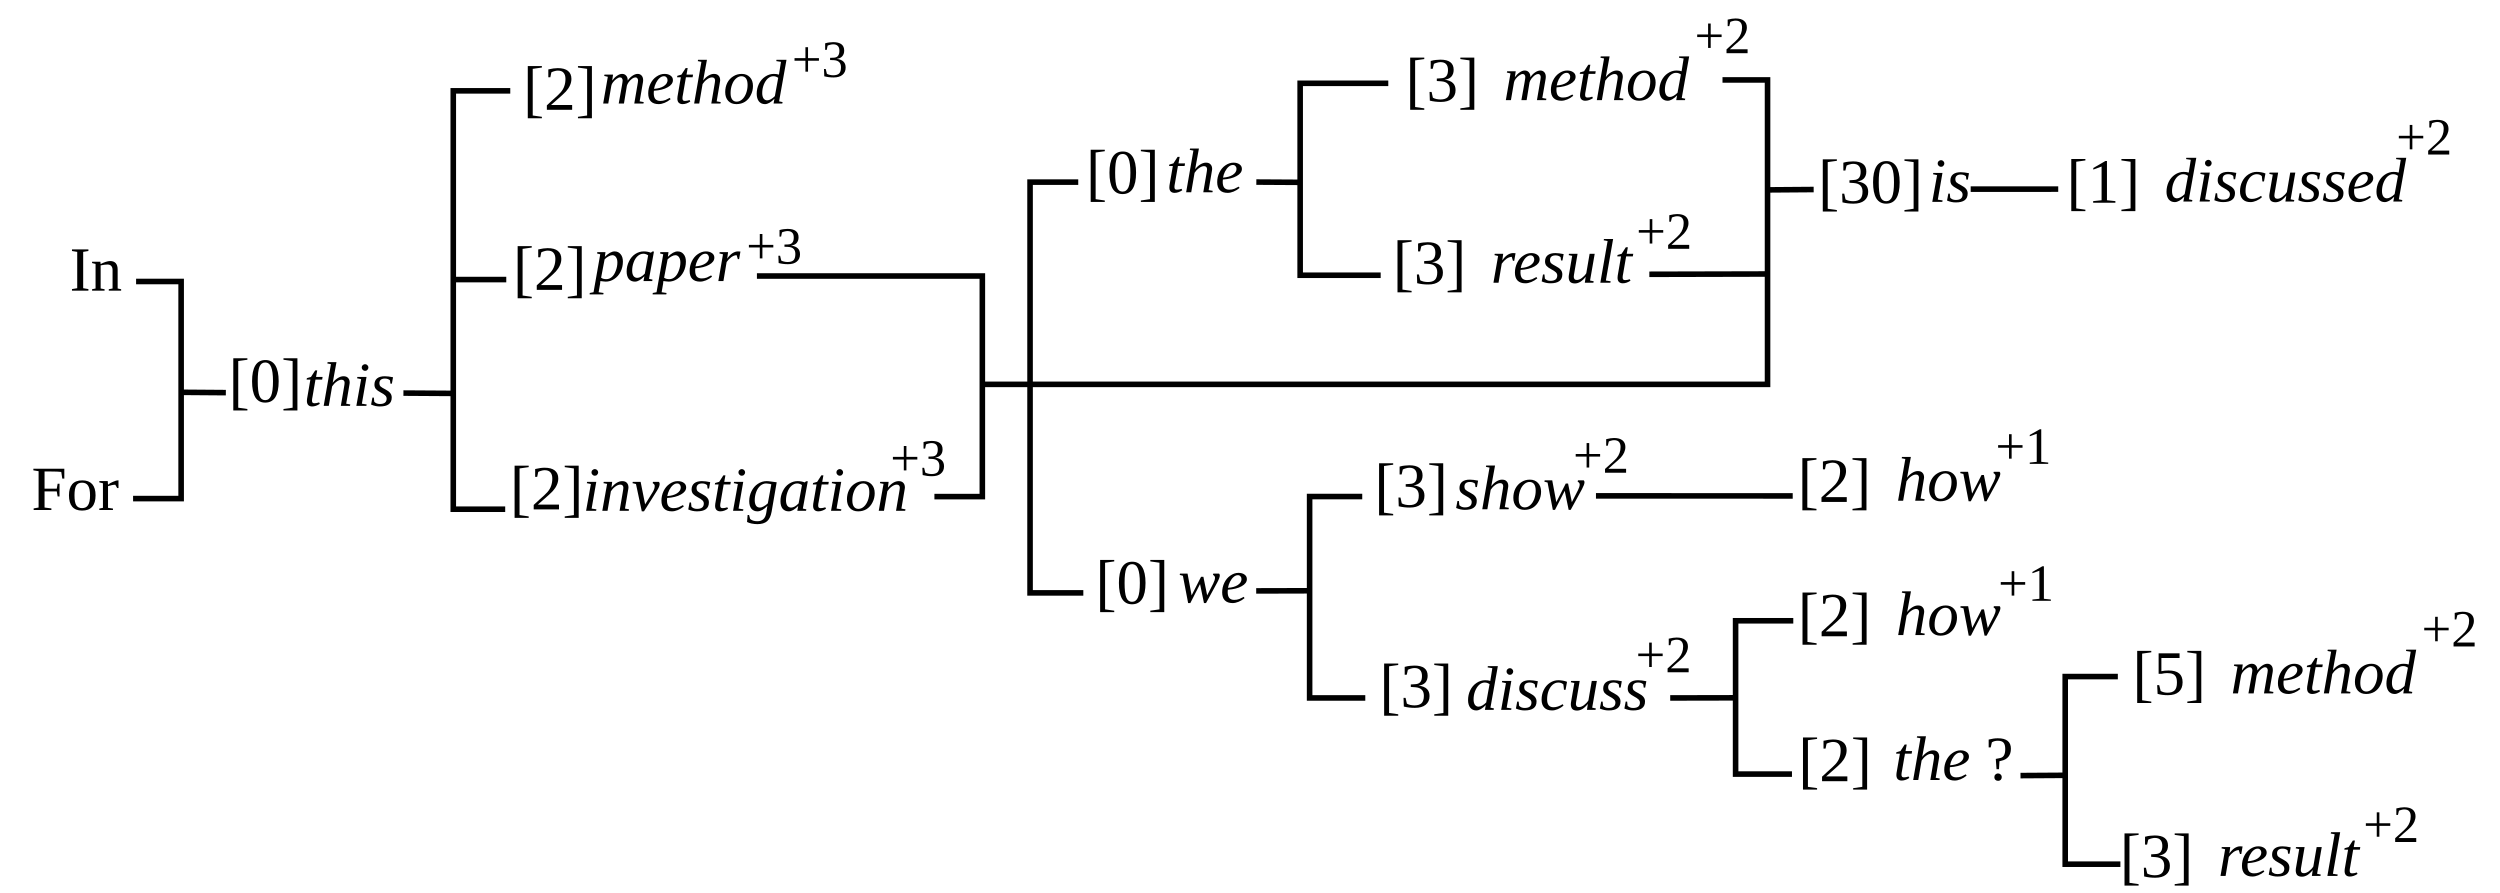
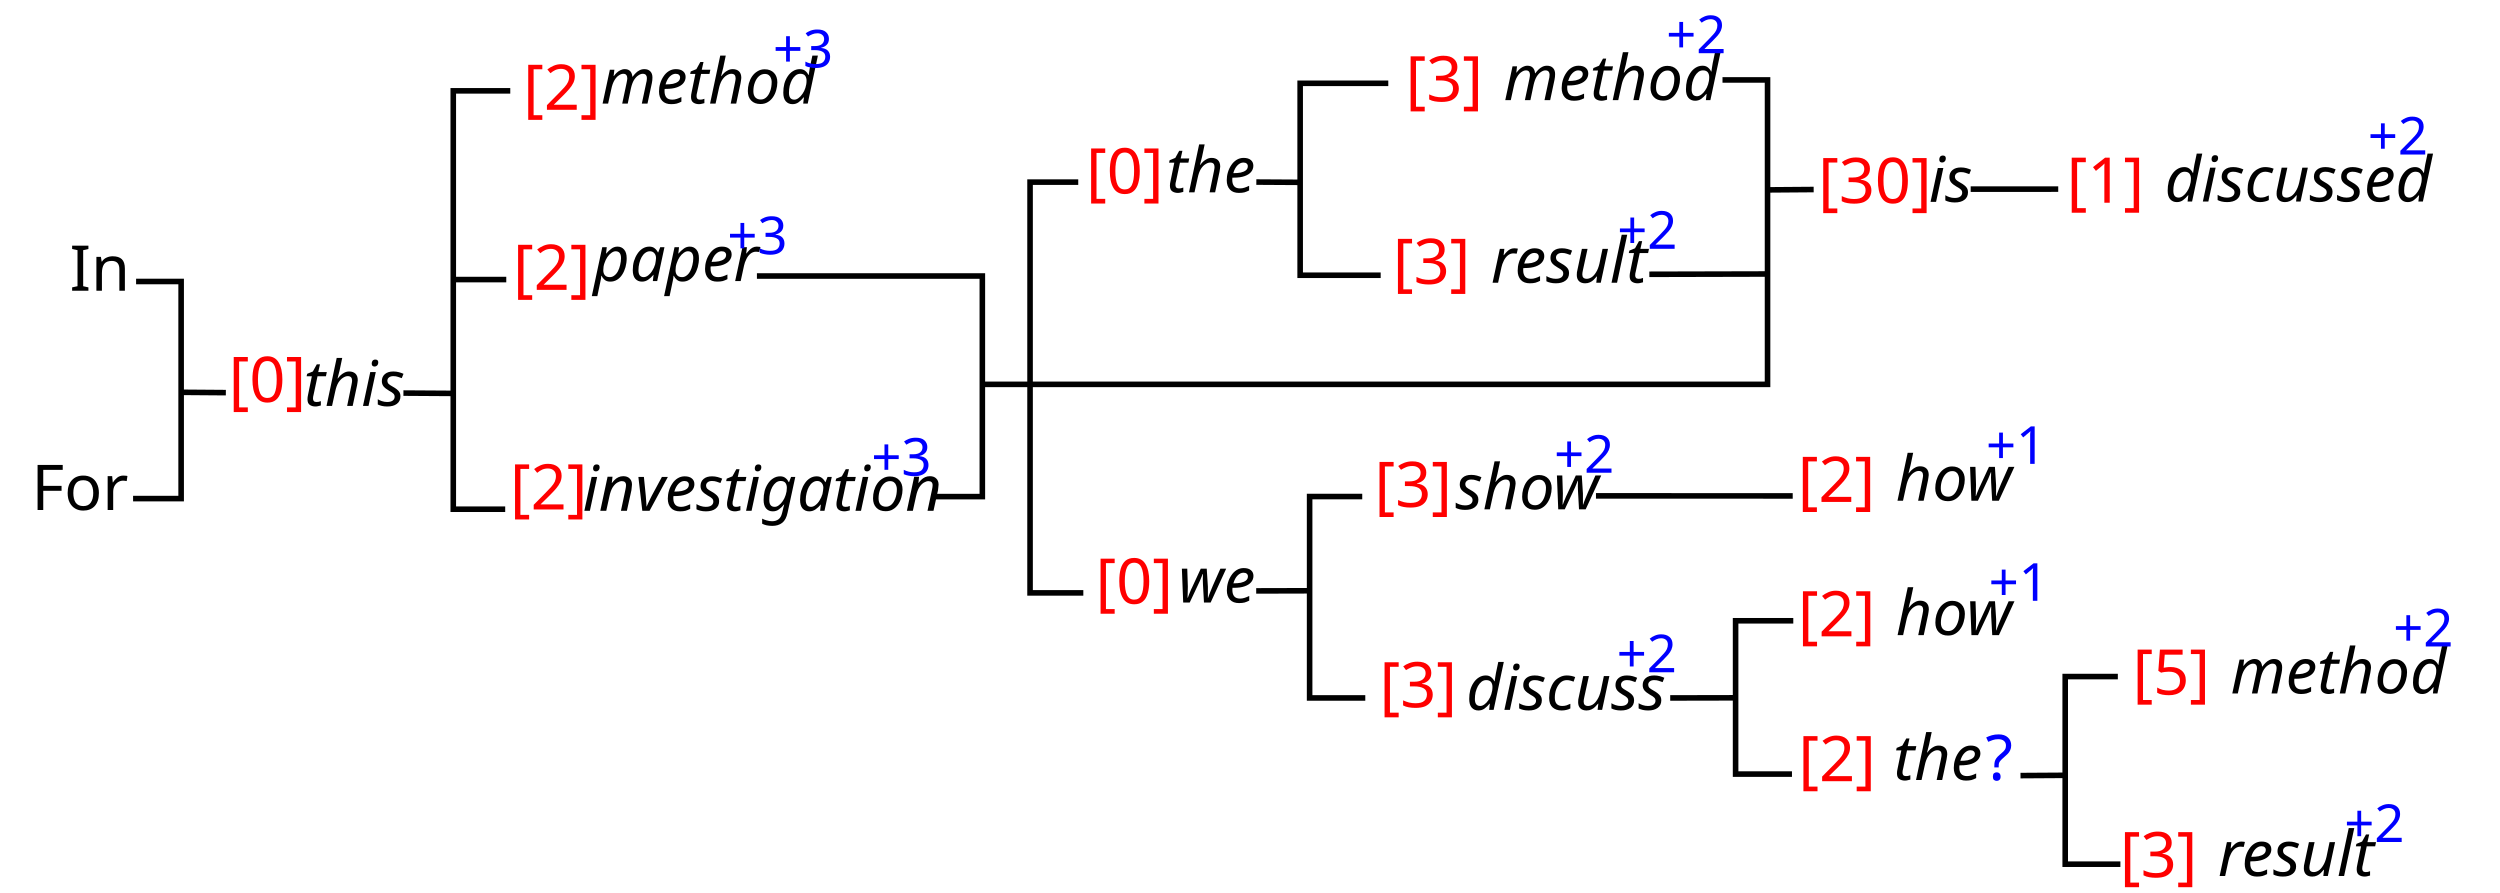
- <svg xmlns="http://www.w3.org/2000/svg" width="14cm" height="5cm" viewBox="0 6 263 96">
-   <text font-size="6.773" style="fill: #000000;text-anchor:start;font-family:Times New Roman;font-style:normal;font-weight:normal" x="4.589" y="37.255">
-     <tspan x="4.589" y="37.255">In</tspan>
+ <svg xmlns="http://www.w3.org/2000/svg" width="14cm" height="5cm" viewBox="0 6 263 96" version="1.1" id="svg238">
+   <defs id="defs242" />
+   <text font-size="6.773" style="fill: #000000;text-anchor:start;font-family:'Crimson Text';font-style:normal;font-weight:normal" x="4.589" y="37.255" id="text4">
+     <tspan x="4.589" y="37.255" id="tspan2">In</tspan>
  </text>
-   <polyline style="fill: none; fill-opacity:0; stroke-width: 0.6; stroke: #000000" points="51.964,15.767 45.836,15.767 45.836,60.751 51.419,60.751 " />
-   <polyline style="fill: none; fill-opacity:0; stroke-width: 0.6; stroke: #000000" points="11.733,36.266 16.576,36.266 16.576,59.609 11.409,59.609 " />
-   <text font-size="6.773" style="fill: #000000;text-anchor:start;font-family:Times New Roman;font-style:normal;font-weight:normal" x="0.486" y="60.835">
-     <tspan x="0.486" y="60.835">For</tspan>
+   <polyline style="fill: none; fill-opacity:0; stroke-width: 0.6; stroke: #000000" points="51.964,15.767 45.836,15.767 45.836,60.751 51.419,60.751 " id="polyline6" />
+   <polyline style="fill: none; fill-opacity:0; stroke-width: 0.6; stroke: #000000" points="11.733,36.266 16.576,36.266 16.576,59.609 11.409,59.609 " id="polyline8" />
+   <text font-size="6.773" style="fill: #000000;text-anchor:start;font-family:'Crimson Text';font-style:normal;font-weight:normal" x="0.486" y="60.835" id="text12">
+     <tspan x="0.486" y="60.835" id="tspan10">For</tspan>
  </text>
-   <text font-size="6.773" style="fill: #000000;text-anchor:start;font-family:Times New Roman;font-style:normal;font-weight:normal" x="21.684" y="49.226">
-     <tspan x="21.684" y="49.226">[0]</tspan>
+   <text font-size="6.773" style="fill: #000000;text-anchor:start;font-family:'Crimson Text';font-style:normal;font-weight:normal" x="21.684" y="49.226" id="text16">
+     <tspan x="21.684" y="49.226" id="tspan14" style="fill:#ff0000;fill-opacity:1">[0]</tspan>
  </text>
-   <text font-size="6.773" style="fill: #000000;text-anchor:start;font-family:Times New Roman;font-style:italic;font-weight:normal" x="29.768" y="49.643">
-     <tspan x="29.768" y="49.643">this</tspan>
+   <text font-size="6.773" style="fill: #000000;text-anchor:start;font-family:'Crimson Text';font-style:italic;font-weight:normal" x="29.768" y="49.643" id="text20">
+     <tspan x="29.768" y="49.643" id="tspan18">this</tspan>
  </text>
-   <line style="fill: none; fill-opacity:0; stroke-width: 0.6; stroke: #000000" x1="16.657" y1="48.181" x2="21.383" y2="48.217" />
-   <line style="fill: none; fill-opacity:0; stroke-width: 0.6; stroke: #000000" x1="40.476" y1="48.264" x2="45.779" y2="48.298" />
-   <line style="fill: none; fill-opacity:0; stroke-width: 0.6; stroke: #000000" x1="46.022" y1="36.059" x2="51.534" y2="36.059" />
-   <text font-size="6.773" style="fill: #000000;text-anchor:start;font-family:Times New Roman;font-style:normal;font-weight:normal" x="53.348" y="17.809">
-     <tspan x="53.348" y="17.809">[2]</tspan>
+   <line style="fill: none; fill-opacity:0; stroke-width: 0.6; stroke: #000000" x1="16.657" y1="48.181" x2="21.383" y2="48.217" id="line22" />
+   <line style="fill: none; fill-opacity:0; stroke-width: 0.6; stroke: #000000" x1="40.476" y1="48.264" x2="45.779" y2="48.298" id="line24" />
+   <line style="fill: none; fill-opacity:0; stroke-width: 0.6; stroke: #000000" x1="46.022" y1="36.059" x2="51.534" y2="36.059" id="line26" />
+   <text font-size="6.773" style="fill: #000000;text-anchor:start;font-family:'Crimson Text';font-style:normal;font-weight:normal" x="53.348" y="17.809" id="text30">
+     <tspan x="53.348" y="17.809" id="tspan28" style="fill:#ff0000;fill-opacity:1">[2]</tspan>
  </text>
-   <text font-size="6.773" style="fill: #000000;text-anchor:start;font-family:Times New Roman;font-style:italic;font-weight:normal" x="61.704" y="17.135">
-     <tspan x="61.704" y="17.135">method</tspan>
+   <text font-size="6.773" style="fill: #000000;text-anchor:start;font-family:'Crimson Text';font-style:italic;font-weight:normal" x="61.704" y="17.135" id="text34">
+     <tspan x="61.704" y="17.135" id="tspan32">method</tspan>
  </text>
-   <text font-size="6.773" style="fill: #000000;text-anchor:start;font-family:Times New Roman;font-style:normal;font-weight:normal" x="52.257" y="37.165">
-     <tspan x="52.257" y="37.165">[2]</tspan>
+   <text font-size="6.773" style="fill: #000000;text-anchor:start;font-family:'Crimson Text';font-style:normal;font-weight:normal" x="52.257" y="37.165" id="text38">
+     <tspan x="52.257" y="37.165" id="tspan36" style="fill:#ff0000;fill-opacity:1">[2]</tspan>
  </text>
-   <text font-size="6.773" style="fill: #000000;text-anchor:start;font-family:Times New Roman;font-style:italic;font-weight:normal" x="60.886" y="36.218">
-     <tspan x="60.886" y="36.218">paper</tspan>
+   <text font-size="6.773" style="fill: #000000;text-anchor:start;font-family:'Crimson Text';font-style:italic;font-weight:normal" x="60.886" y="36.218" id="text42">
+     <tspan x="60.886" y="36.218" id="tspan40">paper</tspan>
  </text>
-   <text font-size="6.773" style="fill: #000000;text-anchor:start;font-family:Times New Roman;font-style:normal;font-weight:normal" x="51.93" y="60.775">
-     <tspan x="51.93" y="60.775">[2]</tspan>
+   <text font-size="6.773" style="fill: #000000;text-anchor:start;font-family:'Crimson Text';font-style:normal;font-weight:normal" x="51.93" y="60.775" id="text46">
+     <tspan x="51.93" y="60.775" id="tspan44" style="fill:#ff0000;fill-opacity:1">[2]</tspan>
  </text>
-   <text font-size="6.773" style="fill: #000000;text-anchor:start;font-family:Times New Roman;font-style:italic;font-weight:normal" x="59.741" y="60.918">
-     <tspan x="59.741" y="60.918">investigation</tspan>
+   <text font-size="6.773" style="fill: #000000;text-anchor:start;font-family:'Crimson Text';font-style:italic;font-weight:normal" x="59.741" y="60.918" id="text50">
+     <tspan x="59.741" y="60.918" id="tspan48">investigation</tspan>
  </text>
-   <polyline style="fill: none; fill-opacity:0; stroke-width: 0.6; stroke: #000000" points="78.484,35.677 102.721,35.677 102.721,59.395 97.568,59.395 " />
-   <polyline style="fill: none; fill-opacity:0; stroke-width: 0.6; stroke: #000000" points="113.032,25.582 107.852,25.582 107.852,69.747 113.579,69.747 " />
-   <text font-size="6.773" style="fill: #000000;text-anchor:start;font-family:Times New Roman;font-style:normal;font-weight:normal" x="113.871" y="26.805">
-     <tspan x="113.871" y="26.805">[0]</tspan>
+   <polyline style="fill: none; fill-opacity:0; stroke-width: 0.6; stroke: #000000" points="78.484,35.677 102.721,35.677 102.721,59.395 97.568,59.395 " id="polyline52" />
+   <polyline style="fill: none; fill-opacity:0; stroke-width: 0.6; stroke: #000000" points="113.032,25.582 107.852,25.582 107.852,69.747 113.579,69.747 " id="polyline54" />
+   <text font-size="6.773" style="fill: #000000;text-anchor:start;font-family:'Crimson Text';font-style:normal;font-weight:normal" x="113.871" y="26.805" id="text58">
+     <tspan x="113.871" y="26.805" id="tspan56" style="fill:#ff0000;fill-opacity:1">[0]</tspan>
  </text>
-   <text font-size="6.773" style="fill: #000000;text-anchor:start;font-family:Times New Roman;font-style:italic;font-weight:normal" x="122.5" y="26.677">
-     <tspan x="122.5" y="26.677">the</tspan>
+   <text font-size="6.773" style="fill: #000000;text-anchor:start;font-family:'Crimson Text';font-style:italic;font-weight:normal" x="122.5" y="26.677" id="text62">
+     <tspan x="122.5" y="26.677" id="tspan60">the</tspan>
  </text>
-   <polyline style="fill: none; fill-opacity:0; stroke-width: 0.6; stroke: #000000" points="146.368,14.957 136.893,14.957 136.893,35.595 145.55,35.595 " />
-   <line style="fill: none; fill-opacity:0; stroke-width: 0.6; stroke: #000000" x1="132.181" y1="25.576" x2="136.796" y2="25.604" />
-   <text font-size="5.644" style="fill: #000000;text-anchor:start;font-family:Times New Roman;font-style:normal;font-weight:normal" x="82.246" y="14.265">
-     <tspan x="82.246" y="14.265">+3</tspan>
+   <polyline style="fill: none; fill-opacity:0; stroke-width: 0.6; stroke: #000000" points="146.368,14.957 136.893,14.957 136.893,35.595 145.55,35.595 " id="polyline64" />
+   <line style="fill: none; fill-opacity:0; stroke-width: 0.6; stroke: #000000" x1="132.181" y1="25.576" x2="136.796" y2="25.604" id="line66" />
+   <text font-size="5.644" style="font-style:normal;font-weight:normal;font-size:5.644px;font-family:'Crimson Text';text-anchor:start;fill:#0000ff;fill-opacity:1;" x="80.214" y="13.249" id="text70">
+     <tspan x="80.214" y="13.249" id="tspan68" style="fill:#0000ff;fill-opacity:1;">+3</tspan>
  </text>
-   <text font-size="5.644" style="fill: #000000;text-anchor:start;font-family:Times New Roman;font-style:normal;font-weight:normal" x="77.339" y="34.347">
-     <tspan x="77.339" y="34.347">+3</tspan>
+   <text font-size="5.644" style="font-style:normal;font-weight:normal;font-size:5.644px;font-family:'Crimson Text';text-anchor:start;fill:#000000" x="75.307" y="33.331" id="text74">
+     <tspan x="75.307" y="33.331" id="tspan72" style="fill:#0000ff;fill-opacity:1">+3</tspan>
  </text>
-   <text font-size="5.644" style="fill: #000000;text-anchor:start;font-family:Times New Roman;font-style:normal;font-weight:normal" x="92.824" y="57.139">
-     <tspan x="92.824" y="57.139">+3</tspan>
+   <text font-size="5.644" style="font-style:normal;font-weight:normal;font-size:5.644px;font-family:'Crimson Text';text-anchor:start;fill:#000000" x="90.792" y="57.139" id="text78">
+     <tspan x="90.792" y="57.139" id="tspan76" style="fill:#0000ff;fill-opacity:1">+3</tspan>
  </text>
-   <text font-size="6.773" style="fill: #000000;text-anchor:start;font-family:Times New Roman;font-style:normal;font-weight:normal" x="148.222" y="16.899">
-     <tspan x="148.222" y="16.899">[3]</tspan>
+   <text font-size="6.773" style="fill: #000000;text-anchor:start;font-family:'Crimson Text';font-style:normal;font-weight:normal" x="148.222" y="16.899" id="text82">
+     <tspan x="148.222" y="16.899" id="tspan80" style="fill:#ff0000;fill-opacity:1">[3]</tspan>
  </text>
-   <text font-size="6.773" style="fill: #000000;text-anchor:start;font-family:Times New Roman;font-style:italic;font-weight:normal" x="158.759" y="16.77">
-     <tspan x="158.759" y="16.77">method</tspan>
+   <text font-size="6.773" style="fill: #000000;text-anchor:start;font-family:'Crimson Text';font-style:italic;font-weight:normal" x="158.759" y="16.77" id="text86">
+     <tspan x="158.759" y="16.77" id="tspan84">method</tspan>
  </text>
-   <text font-size="5.644" style="fill: #000000;text-anchor:start;font-family:Times New Roman;font-style:normal;font-weight:normal" x="179.301" y="11.719">
-     <tspan x="179.301" y="11.719">+2</tspan>
+   <text font-size="5.644" style="font-style:normal;font-weight:normal;font-size:5.644px;font-family:'Crimson Text';text-anchor:start;fill:#000000" x="176.253" y="11.719" id="text90">
+     <tspan x="176.253" y="11.719" id="tspan88" style="fill:#0000ff;fill-opacity:1">+2</tspan>
  </text>
-   <text font-size="6.773" style="fill: #000000;text-anchor:start;font-family:Times New Roman;font-style:normal;font-weight:normal" x="146.859" y="36.528">
-     <tspan x="146.859" y="36.528">[3]</tspan>
+   <text font-size="6.773" style="fill: #000000;text-anchor:start;font-family:'Crimson Text';font-style:normal;font-weight:normal" x="146.859" y="36.528" id="text94">
+     <tspan x="146.859" y="36.528" id="tspan92" style="fill:#ff0000;fill-opacity:1">[3]</tspan>
  </text>
-   <text font-size="6.773" style="fill: #000000;text-anchor:start;font-family:Times New Roman;font-style:italic;font-weight:normal" x="157.396" y="36.399">
-     <tspan x="157.396" y="36.399">result</tspan>
+   <text font-size="6.773" style="fill: #000000;text-anchor:start;font-family:'Crimson Text';font-style:italic;font-weight:normal" x="157.396" y="36.399" id="text98">
+     <tspan x="157.396" y="36.399" id="tspan96">result</tspan>
  </text>
-   <text font-size="5.644" style="fill: #000000;text-anchor:start;font-family:Times New Roman;font-style:normal;font-weight:normal" x="173.023" y="32.748">
-     <tspan x="173.023" y="32.748">+2</tspan>
+   <text font-size="5.644" style="font-style:normal;font-weight:normal;font-size:5.644px;font-family:'Crimson Text';text-anchor:start;fill:#000000" x="170.991" y="32.748" id="text102">
+     <tspan x="170.991" y="32.748" id="tspan100" style="fill:#0000ff;fill-opacity:1">+2</tspan>
  </text>
-   <polyline style="fill: none; fill-opacity:0; stroke-width: 0.6; stroke: #000000" points="182.303,14.595 187.146,14.595 187.146,47.326 102.866,47.326 " />
-   <line style="fill: none; fill-opacity:0; stroke-width: 0.6; stroke: #000000" x1="187.357" y1="26.414" x2="192.105" y2="26.378" />
-   <line style="fill: none; fill-opacity:0; stroke-width: 0.6; stroke: #000000" x1="174.437" y1="35.492" x2="186.97" y2="35.461" />
-   <text font-size="6.773" style="fill: #000000;text-anchor:start;font-family:Times New Roman;font-style:normal;font-weight:normal" x="114.886" y="70.91">
-     <tspan x="114.886" y="70.91">[0]</tspan>
+   <polyline style="fill: none; fill-opacity:0; stroke-width: 0.6; stroke: #000000" points="182.303,14.595 187.146,14.595 187.146,47.326 102.866,47.326 " id="polyline104" />
+   <line style="fill: none; fill-opacity:0; stroke-width: 0.6; stroke: #000000" x1="187.357" y1="26.414" x2="192.105" y2="26.378" id="line106" />
+   <line style="fill: none; fill-opacity:0; stroke-width: 0.6; stroke: #000000" x1="174.437" y1="35.492" x2="186.97" y2="35.461" id="line108" />
+   <text font-size="6.773" style="fill: #000000;text-anchor:start;font-family:'Crimson Text';font-style:normal;font-weight:normal" x="114.886" y="70.91" id="text112">
+     <tspan x="114.886" y="70.91" id="tspan110" style="fill:#ff0000;fill-opacity:1">[0]</tspan>
  </text>
-   <text font-size="6.773" style="fill: #000000;text-anchor:start;font-family:Times New Roman;font-style:italic;font-weight:normal" x="123.787" y="70.781">
-     <tspan x="123.787" y="70.781">we</tspan>
+   <text font-size="6.773" style="fill: #000000;text-anchor:start;font-family:'Crimson Text';font-style:italic;font-weight:normal" x="123.787" y="70.781" id="text116">
+     <tspan x="123.787" y="70.781" id="tspan114">we</tspan>
  </text>
-   <text font-size="6.773" style="fill: #000000;text-anchor:start;font-family:Times New Roman;font-style:normal;font-weight:normal" x="192.586" y="27.835">
-     <tspan x="192.586" y="27.835">[30]</tspan>
+   <text font-size="6.773" style="fill: #000000;text-anchor:start;font-family:'Crimson Text';font-style:normal;font-weight:normal" x="192.586" y="27.835" id="text120">
+     <tspan x="192.586" y="27.835" id="tspan118" style="fill:#ff0000;fill-opacity:1">[30]</tspan>
  </text>
-   <text font-size="6.773" style="fill: #000000;text-anchor:start;font-family:Times New Roman;font-style:italic;font-weight:normal" x="204.486" y="27.706">
-     <tspan x="204.486" y="27.706">is</tspan>
+   <text font-size="6.773" style="fill: #000000;text-anchor:start;font-family:'Crimson Text';font-style:italic;font-weight:normal" x="204.486" y="27.706" id="text124">
+     <tspan x="204.486" y="27.706" id="tspan122">is</tspan>
  </text>
-   <line style="fill: none; fill-opacity:0; stroke-width: 0.6; stroke: #000000" x1="208.988" y1="26.335" x2="218.4" y2="26.333" />
-   <text font-size="6.773" style="fill: #000000;text-anchor:start;font-family:Times New Roman;font-style:normal;font-weight:normal" x="219.304" y="27.797">
-     <tspan x="219.304" y="27.797">[1]</tspan>
+   <line style="fill: none; fill-opacity:0; stroke-width: 0.6; stroke: #000000" x1="208.988" y1="26.335" x2="218.4" y2="26.333" id="line126" />
+   <text font-size="6.773" style="fill: #000000;text-anchor:start;font-family:'Crimson Text';font-style:normal;font-weight:normal" x="219.304" y="27.797" id="text130">
+     <tspan x="219.304" y="27.797" id="tspan128" style="fill:#ff0000;fill-opacity:1">[1]</tspan>
  </text>
-   <text font-size="6.773" style="fill: #000000;text-anchor:start;font-family:Times New Roman;font-style:italic;font-weight:normal" x="229.84" y="27.668">
-     <tspan x="229.84" y="27.668">discussed</tspan>
+   <text font-size="6.773" style="fill: #000000;text-anchor:start;font-family:'Crimson Text';font-style:italic;font-weight:normal" x="229.84" y="27.668" id="text134">
+     <tspan x="229.84" y="27.668" id="tspan132">discussed</tspan>
  </text>
-   <text font-size="5.644" style="fill: #000000;text-anchor:start;font-family:Times New Roman;font-style:normal;font-weight:normal" x="254.744" y="22.617">
-     <tspan x="254.744" y="22.617">+2</tspan>
+   <text font-size="5.644" style="font-style:normal;font-weight:normal;font-size:5.644px;font-family:'Crimson Text';text-anchor:start;fill:#000000" x="251.696" y="22.617" id="text138">
+     <tspan x="251.696" y="22.617" id="tspan136" style="fill:#0000ff;fill-opacity:1">+2</tspan>
  </text>
-   <text font-size="6.773" style="fill: #000000;text-anchor:start;font-family:Times New Roman;font-style:normal;font-weight:normal" x="144.877" y="60.512">
-     <tspan x="144.877" y="60.512">[3]</tspan>
+   <text font-size="6.773" style="fill: #000000;text-anchor:start;font-family:'Crimson Text';font-style:normal;font-weight:normal" x="144.877" y="60.512" id="text142">
+     <tspan x="144.877" y="60.512" id="tspan140" style="fill:#ff0000;fill-opacity:1">[3]</tspan>
  </text>
-   <text font-size="6.773" style="fill: #000000;text-anchor:start;font-family:Times New Roman;font-style:italic;font-weight:normal" x="153.586" y="60.759">
-     <tspan x="153.586" y="60.759">show</tspan>
+   <text font-size="6.773" style="fill: #000000;text-anchor:start;font-family:'Crimson Text';font-style:italic;font-weight:normal" x="153.586" y="60.759" id="text146">
+     <tspan x="153.586" y="60.759" id="tspan144">show</tspan>
  </text>
-   <text font-size="5.644" style="fill: #000000;text-anchor:start;font-family:Times New Roman;font-style:normal;font-weight:normal" x="166.237" y="56.828">
-     <tspan x="166.237" y="56.828">+2</tspan>
+   <text font-size="5.644" style="font-style:normal;font-weight:normal;font-size:5.644px;font-family:'Crimson Text';text-anchor:start;fill:#000000" x="164.205" y="56.828" id="text150">
+     <tspan x="164.205" y="56.828" id="tspan148" style="fill:#0000ff;fill-opacity:1">+2</tspan>
  </text>
-   <polyline style="fill: none; fill-opacity:0; stroke-width: 0.6; stroke: #000000" points="143.568,59.388 137.91,59.388 137.91,81.043 143.896,81.043 " />
-   <line style="fill: none; fill-opacity:0; stroke-width: 0.6; stroke: #000000" x1="132.166" y1="69.534" x2="137.803" y2="69.519" />
-   <text font-size="6.773" style="fill: #000000;text-anchor:start;font-family:Times New Roman;font-style:normal;font-weight:normal" x="145.422" y="82.049">
-     <tspan x="145.422" y="82.049">[3]</tspan>
+   <polyline style="fill: none; fill-opacity:0; stroke-width: 0.6; stroke: #000000" points="143.568,59.388 137.91,59.388 137.91,81.043 143.896,81.043 " id="polyline152" />
+   <line style="fill: none; fill-opacity:0; stroke-width: 0.6; stroke: #000000" x1="132.166" y1="69.534" x2="137.803" y2="69.519" id="line154" />
+   <text font-size="6.773" style="fill: #000000;text-anchor:start;font-family:'Crimson Text';font-style:normal;font-weight:normal" x="145.422" y="82.049" id="text158">
+     <tspan x="145.422" y="82.049" id="tspan156" style="fill:#ff0000;fill-opacity:1">[3]</tspan>
  </text>
-   <text font-size="6.773" style="fill: #000000;text-anchor:start;font-family:Times New Roman;font-style:italic;font-weight:normal" x="154.743" y="82.326">
-     <tspan x="154.743" y="82.326">discuss</tspan>
+   <text font-size="6.773" style="fill: #000000;text-anchor:start;font-family:'Crimson Text';font-style:italic;font-weight:normal" x="154.743" y="82.326" id="text162">
+     <tspan x="154.743" y="82.326" id="tspan160">discuss</tspan>
  </text>
-   <text font-size="5.644" style="fill: #000000;text-anchor:start;font-family:Times New Roman;font-style:normal;font-weight:normal" x="172.964" y="78.284">
-     <tspan x="172.964" y="78.284">+2</tspan>
+   <text font-size="5.644" style="font-style:normal;font-weight:normal;font-size:5.644px;font-family:'Crimson Text';text-anchor:start;fill:#000000" x="170.932" y="78.284" id="text166">
+     <tspan x="170.932" y="78.284" id="tspan164" style="fill:#0000ff;fill-opacity:1">+2</tspan>
  </text>
-   <line style="fill: none; fill-opacity:0; stroke-width: 0.6; stroke: #000000" x1="168.698" y1="59.316" x2="189.853" y2="59.321" />
-   <text font-size="6.773" style="fill: #000000;text-anchor:start;font-family:Times New Roman;font-style:normal;font-weight:normal" x="190.39" y="59.966">
-     <tspan x="190.39" y="59.966">[2]</tspan>
+   <line style="fill: none; fill-opacity:0; stroke-width: 0.6; stroke: #000000" x1="168.698" y1="59.316" x2="189.853" y2="59.321" id="line168" />
+   <text font-size="6.773" style="fill: #000000;text-anchor:start;font-family:'Crimson Text';font-style:normal;font-weight:normal" x="190.39" y="59.966" id="text172">
+     <tspan x="190.39" y="59.966" id="tspan170" style="fill:#ff0000;fill-opacity:1">[2]</tspan>
  </text>
-   <text font-size="6.773" style="fill: #000000;text-anchor:start;font-family:Times New Roman;font-style:italic;font-weight:normal" x="200.928" y="59.838">
-     <tspan x="200.928" y="59.838">how</tspan>
+   <text font-size="6.773" style="fill: #000000;text-anchor:start;font-family:'Crimson Text';font-style:italic;font-weight:normal" x="200.928" y="59.838" id="text176">
+     <tspan x="200.928" y="59.838" id="tspan174">how</tspan>
  </text>
-   <text font-size="5.644" style="fill: #000000;text-anchor:start;font-family:Times New Roman;font-style:normal;font-weight:normal" x="211.656" y="55.877">
-     <tspan x="211.656" y="55.877">+1</tspan>
+   <text font-size="5.644" style="font-style:normal;font-weight:normal;font-size:5.644px;font-family:'Crimson Text';text-anchor:start;fill:#000000" x="210.64" y="55.877" id="text180">
+     <tspan x="210.64" y="55.877" id="tspan178" style="fill:#0000ff;fill-opacity:1">+1</tspan>
  </text>
-   <polyline style="fill: none; fill-opacity:0; stroke-width: 0.6; stroke: #000000" points="189.914,72.746 183.711,72.746 183.711,89.23 189.772,89.23 " />
-   <line style="fill: none; fill-opacity:0; stroke-width: 0.6; stroke: #000000" x1="176.681" y1="81.043" x2="183.553" y2="81.029" />
-   <text font-size="6.773" style="fill: #000000;text-anchor:start;font-family:Times New Roman;font-style:normal;font-weight:normal" x="190.405" y="74.416">
-     <tspan x="190.405" y="74.416">[2]</tspan>
+   <polyline style="fill: none; fill-opacity:0; stroke-width: 0.6; stroke: #000000" points="189.914,72.746 183.711,72.746 183.711,89.23 189.772,89.23 " id="polyline182" />
+   <line style="fill: none; fill-opacity:0; stroke-width: 0.6; stroke: #000000" x1="176.681" y1="81.043" x2="183.553" y2="81.029" id="line184" />
+   <text font-size="6.773" style="fill: #000000;text-anchor:start;font-family:'Crimson Text';font-style:normal;font-weight:normal" x="190.405" y="74.416" id="text188">
+     <tspan x="190.405" y="74.416" id="tspan186" style="fill:#ff0000;fill-opacity:1">[2]</tspan>
  </text>
-   <text font-size="6.773" style="fill: #000000;text-anchor:start;font-family:Times New Roman;font-style:italic;font-weight:normal" x="200.942" y="74.287">
-     <tspan x="200.942" y="74.287">how</tspan>
+   <text font-size="6.773" style="fill: #000000;text-anchor:start;font-family:'Crimson Text';font-style:italic;font-weight:normal" x="200.942" y="74.287" id="text192">
+     <tspan x="200.942" y="74.287" id="tspan190">how</tspan>
  </text>
-   <text font-size="5.644" style="fill: #000000;text-anchor:start;font-family:Times New Roman;font-style:normal;font-weight:normal" x="211.942" y="70.599">
-     <tspan x="211.942" y="70.599">+1</tspan>
+   <text font-size="5.644" style="font-style:normal;font-weight:normal;font-size:5.644px;font-family:'Crimson Text';text-anchor:start;fill:#000000" x="210.926" y="70.599" id="text196">
+     <tspan x="210.926" y="70.599" id="tspan194" style="fill:#0000ff;fill-opacity:1">+1</tspan>
  </text>
-   <text font-size="6.773" style="fill: #000000;text-anchor:start;font-family:Times New Roman;font-style:normal;font-weight:normal" x="190.457" y="89.994">
-     <tspan x="190.457" y="89.994">[2]</tspan>
+   <text font-size="6.773" style="fill: #000000;text-anchor:start;font-family:'Crimson Text';font-style:normal;font-weight:normal" x="190.457" y="89.994" id="text200">
+     <tspan x="190.457" y="89.994" id="tspan198" style="fill:#ff0000;fill-opacity:1">[2]</tspan>
  </text>
-   <text font-size="6.773" style="fill: #000000;text-anchor:start;font-family:Times New Roman;font-style:italic;font-weight:normal" x="200.67" y="89.865">
-     <tspan x="200.67" y="89.865">the</tspan>
+   <text font-size="6.773" style="fill: #000000;text-anchor:start;font-family:'Crimson Text';font-style:italic;font-weight:normal" x="200.67" y="89.865" id="text204">
+     <tspan x="200.67" y="89.865" id="tspan202">the</tspan>
  </text>
-   <text font-size="6.773" style="fill: #000000;text-anchor:start;font-family:Times New Roman;font-style:normal;font-weight:normal" x="210.58" y="89.865">
-     <tspan x="210.58" y="89.865">?</tspan>
+   <text font-size="6.773" style="fill: #000000;text-anchor:start;font-family:'Crimson Text';font-style:normal;font-weight:normal" x="210.58" y="89.865" id="text208">
+     <tspan x="210.58" y="89.865" id="tspan206" style="fill:#0000ff;fill-opacity:1">?</tspan>
  </text>
-   <polyline style="fill: none; fill-opacity:0; stroke-width: 0.6; stroke: #000000" points="224.81,78.744 219.152,78.744 219.152,98.918 225.084,98.918 " />
-   <line style="fill: none; fill-opacity:0; stroke-width: 0.6; stroke: #000000" x1="214.345" y1="89.392" x2="219.076" y2="89.362" />
-   <text font-size="6.773" style="fill: #000000;text-anchor:start;font-family:Times New Roman;font-style:normal;font-weight:normal" x="226.392" y="80.686">
-     <tspan x="226.392" y="80.686">[5]</tspan>
+   <polyline style="fill: none; fill-opacity:0; stroke-width: 0.6; stroke: #000000" points="224.81,78.744 219.152,78.744 219.152,98.918 225.084,98.918 " id="polyline210" />
+   <line style="fill: none; fill-opacity:0; stroke-width: 0.6; stroke: #000000" x1="214.345" y1="89.392" x2="219.076" y2="89.362" id="line212" />
+   <text font-size="6.773" style="fill: #000000;text-anchor:start;font-family:'Crimson Text';font-style:normal;font-weight:normal" x="226.392" y="80.686" id="text216">
+     <tspan x="226.392" y="80.686" id="tspan214" style="fill:#ff0000;fill-opacity:1">[5]</tspan>
  </text>
-   <text font-size="6.773" style="fill: #000000;text-anchor:start;font-family:Times New Roman;font-style:italic;font-weight:normal" x="236.928" y="80.557">
-     <tspan x="236.928" y="80.557">method</tspan>
+   <text font-size="6.773" style="fill: #000000;text-anchor:start;font-family:'Crimson Text';font-style:italic;font-weight:normal" x="236.928" y="80.557" id="text220">
+     <tspan x="236.928" y="80.557" id="tspan218">method</tspan>
  </text>
-   <text font-size="5.644" style="fill: #000000;text-anchor:start;font-family:Times New Roman;font-style:normal;font-weight:normal" x="257.472" y="75.506">
-     <tspan x="257.472" y="75.506">+2</tspan>
+   <text font-size="5.644" style="font-style:normal;font-weight:normal;font-size:5.644px;font-family:'Crimson Text';text-anchor:start;fill:#000000" x="254.424" y="75.506" id="text224">
+     <tspan x="254.424" y="75.506" id="tspan222" style="fill:#0000ff;fill-opacity:1">+2</tspan>
  </text>
-   <text font-size="6.773" style="fill: #000000;text-anchor:start;font-family:Times New Roman;font-style:normal;font-weight:normal" x="225.028" y="100.315">
-     <tspan x="225.028" y="100.315">[3]</tspan>
+   <text font-size="6.773" style="fill: #000000;text-anchor:start;font-family:'Crimson Text';font-style:normal;font-weight:normal" x="225.028" y="100.315" id="text228">
+     <tspan x="225.028" y="100.315" id="tspan226" style="fill:#ff0000;fill-opacity:1">[3]</tspan>
  </text>
-   <text font-size="6.773" style="fill: #000000;text-anchor:start;font-family:Times New Roman;font-style:italic;font-weight:normal" x="235.566" y="100.186">
-     <tspan x="235.566" y="100.186">result</tspan>
+   <text font-size="6.773" style="fill: #000000;text-anchor:start;font-family:'Crimson Text';font-style:italic;font-weight:normal" x="235.566" y="100.186" id="text232">
+     <tspan x="235.566" y="100.186" id="tspan230">result</tspan>
  </text>
-   <text font-size="5.644" style="fill: #000000;text-anchor:start;font-family:Times New Roman;font-style:normal;font-weight:normal" x="251.194" y="96.535">
-     <tspan x="251.194" y="96.535">+2</tspan>
+   <text font-size="5.644" style="font-style:normal;font-weight:normal;font-size:5.644px;font-family:'Crimson Text';text-anchor:start;fill:#000000" x="249.162" y="96.535" id="text236">
+     <tspan x="249.162" y="96.535" id="tspan234" style="fill:#0000ff;fill-opacity:1">+2</tspan>
  </text>
</svg>
